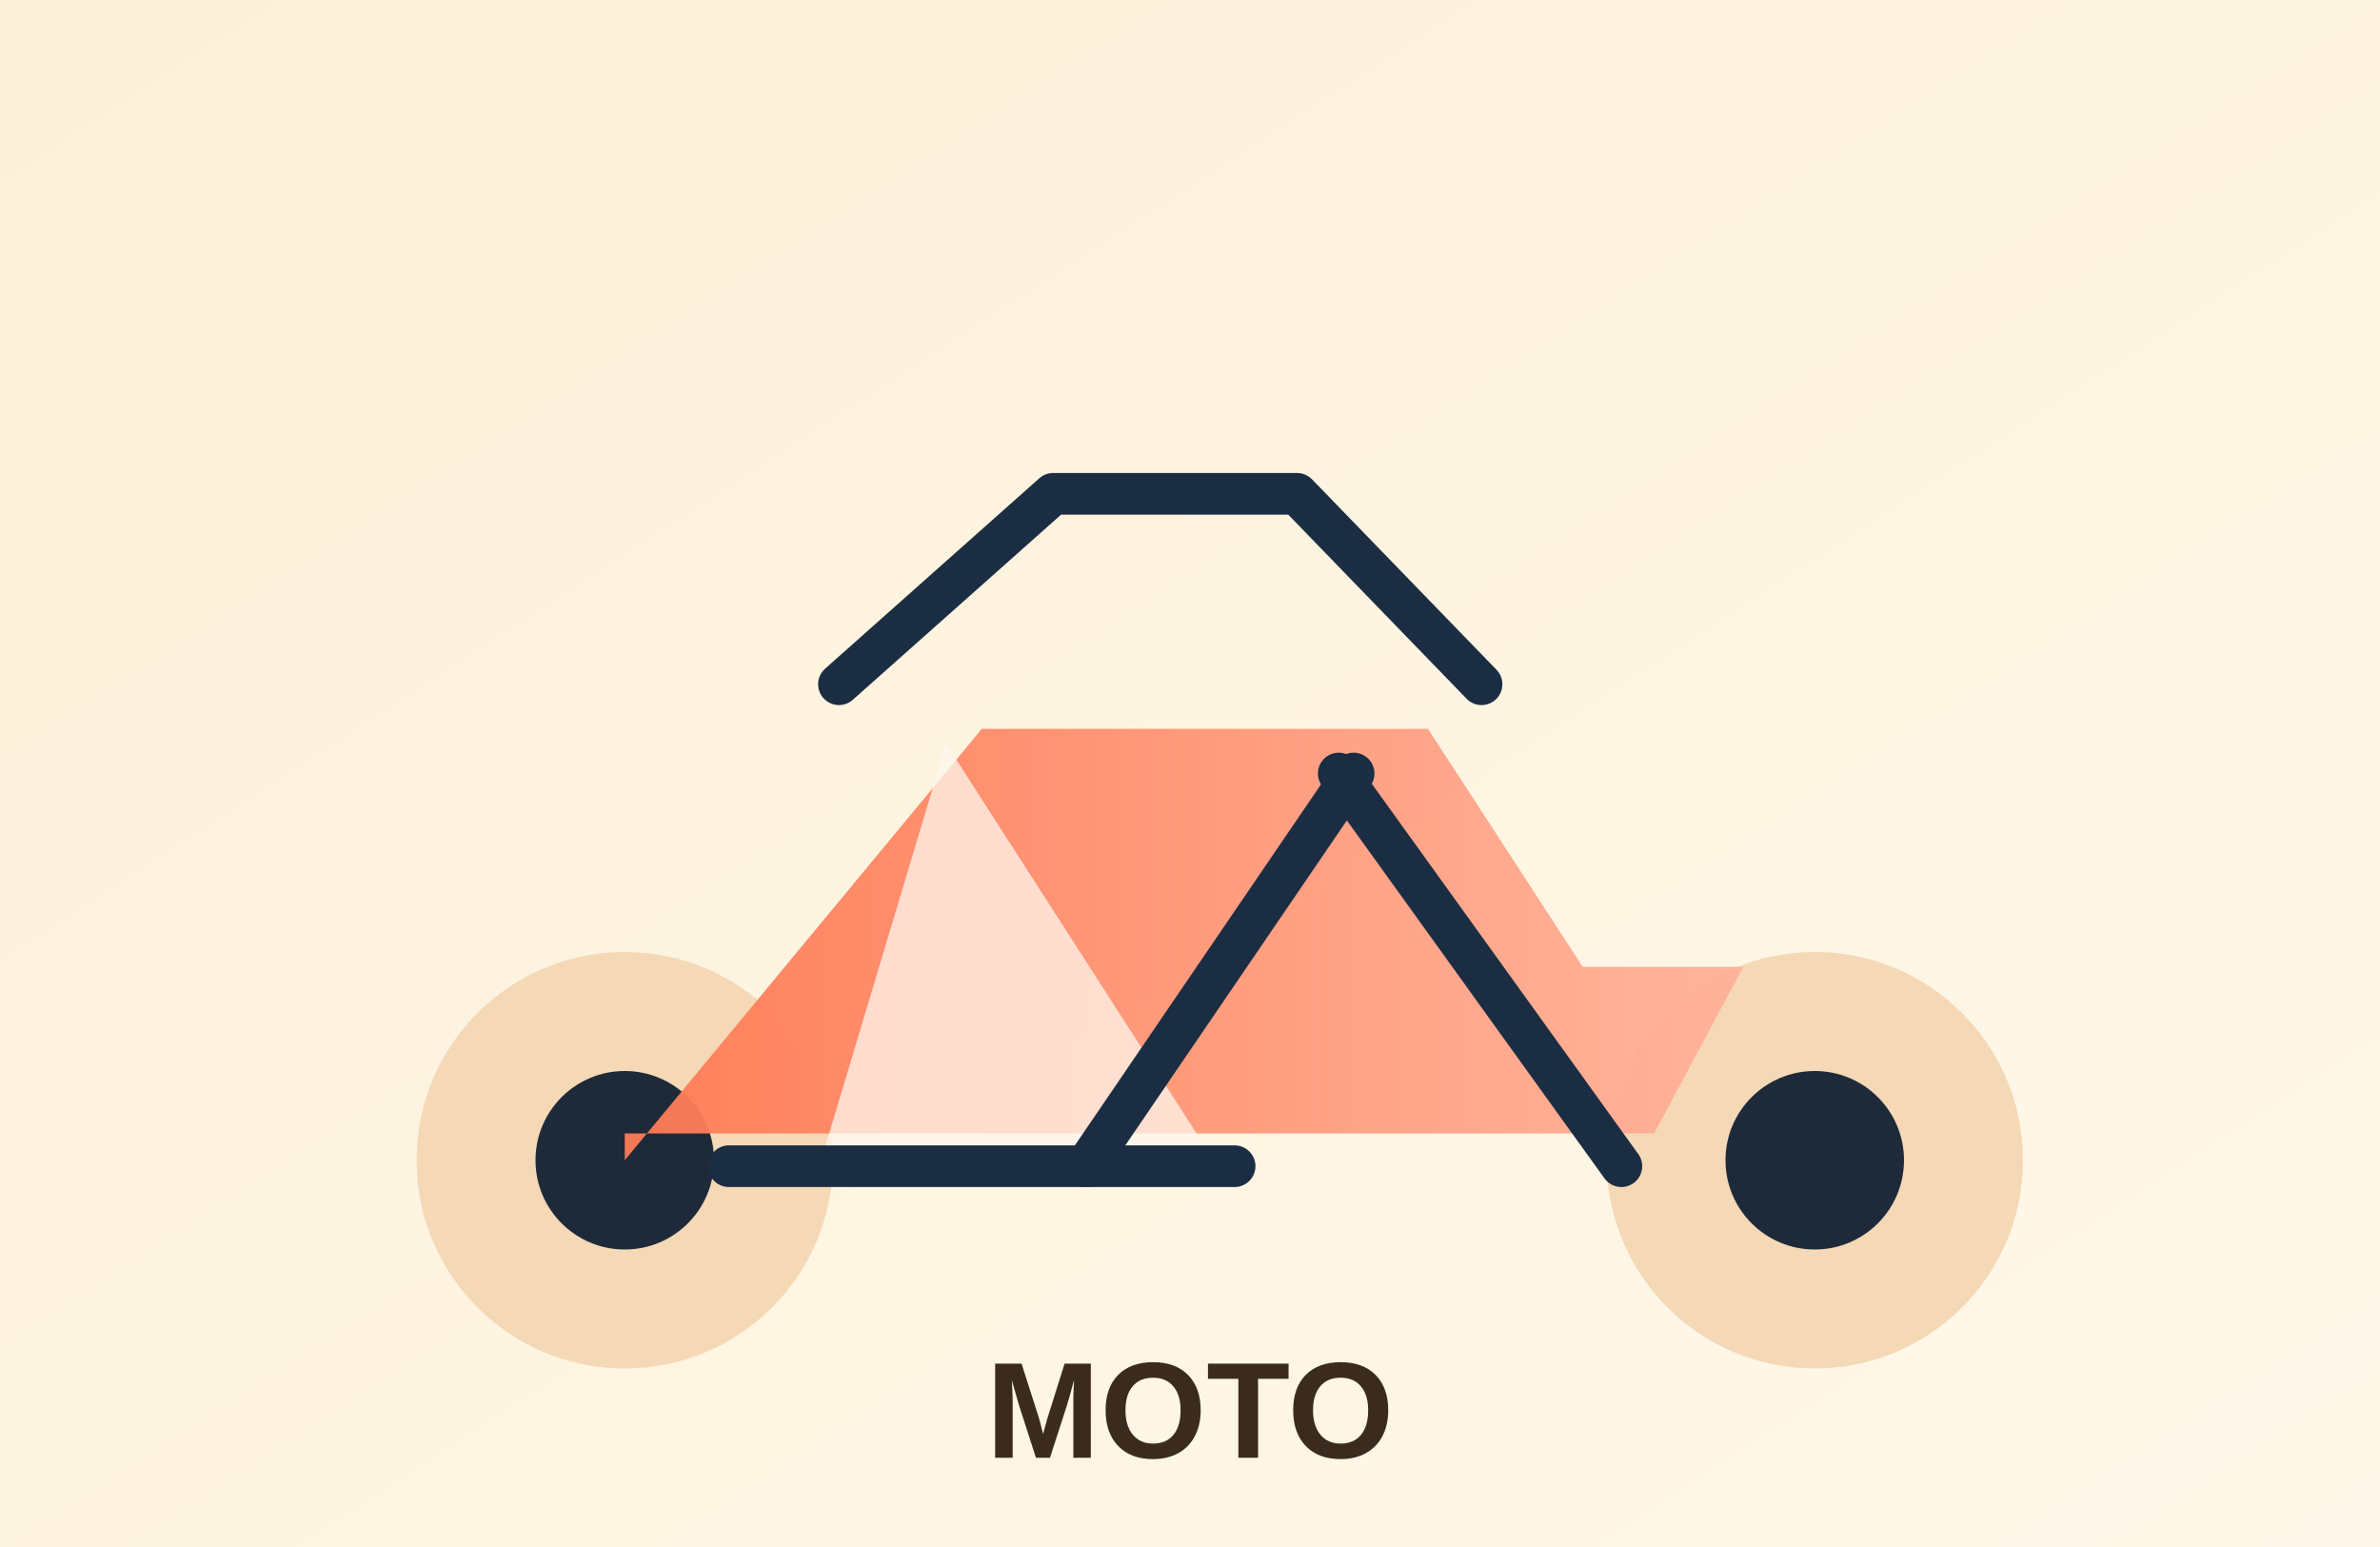
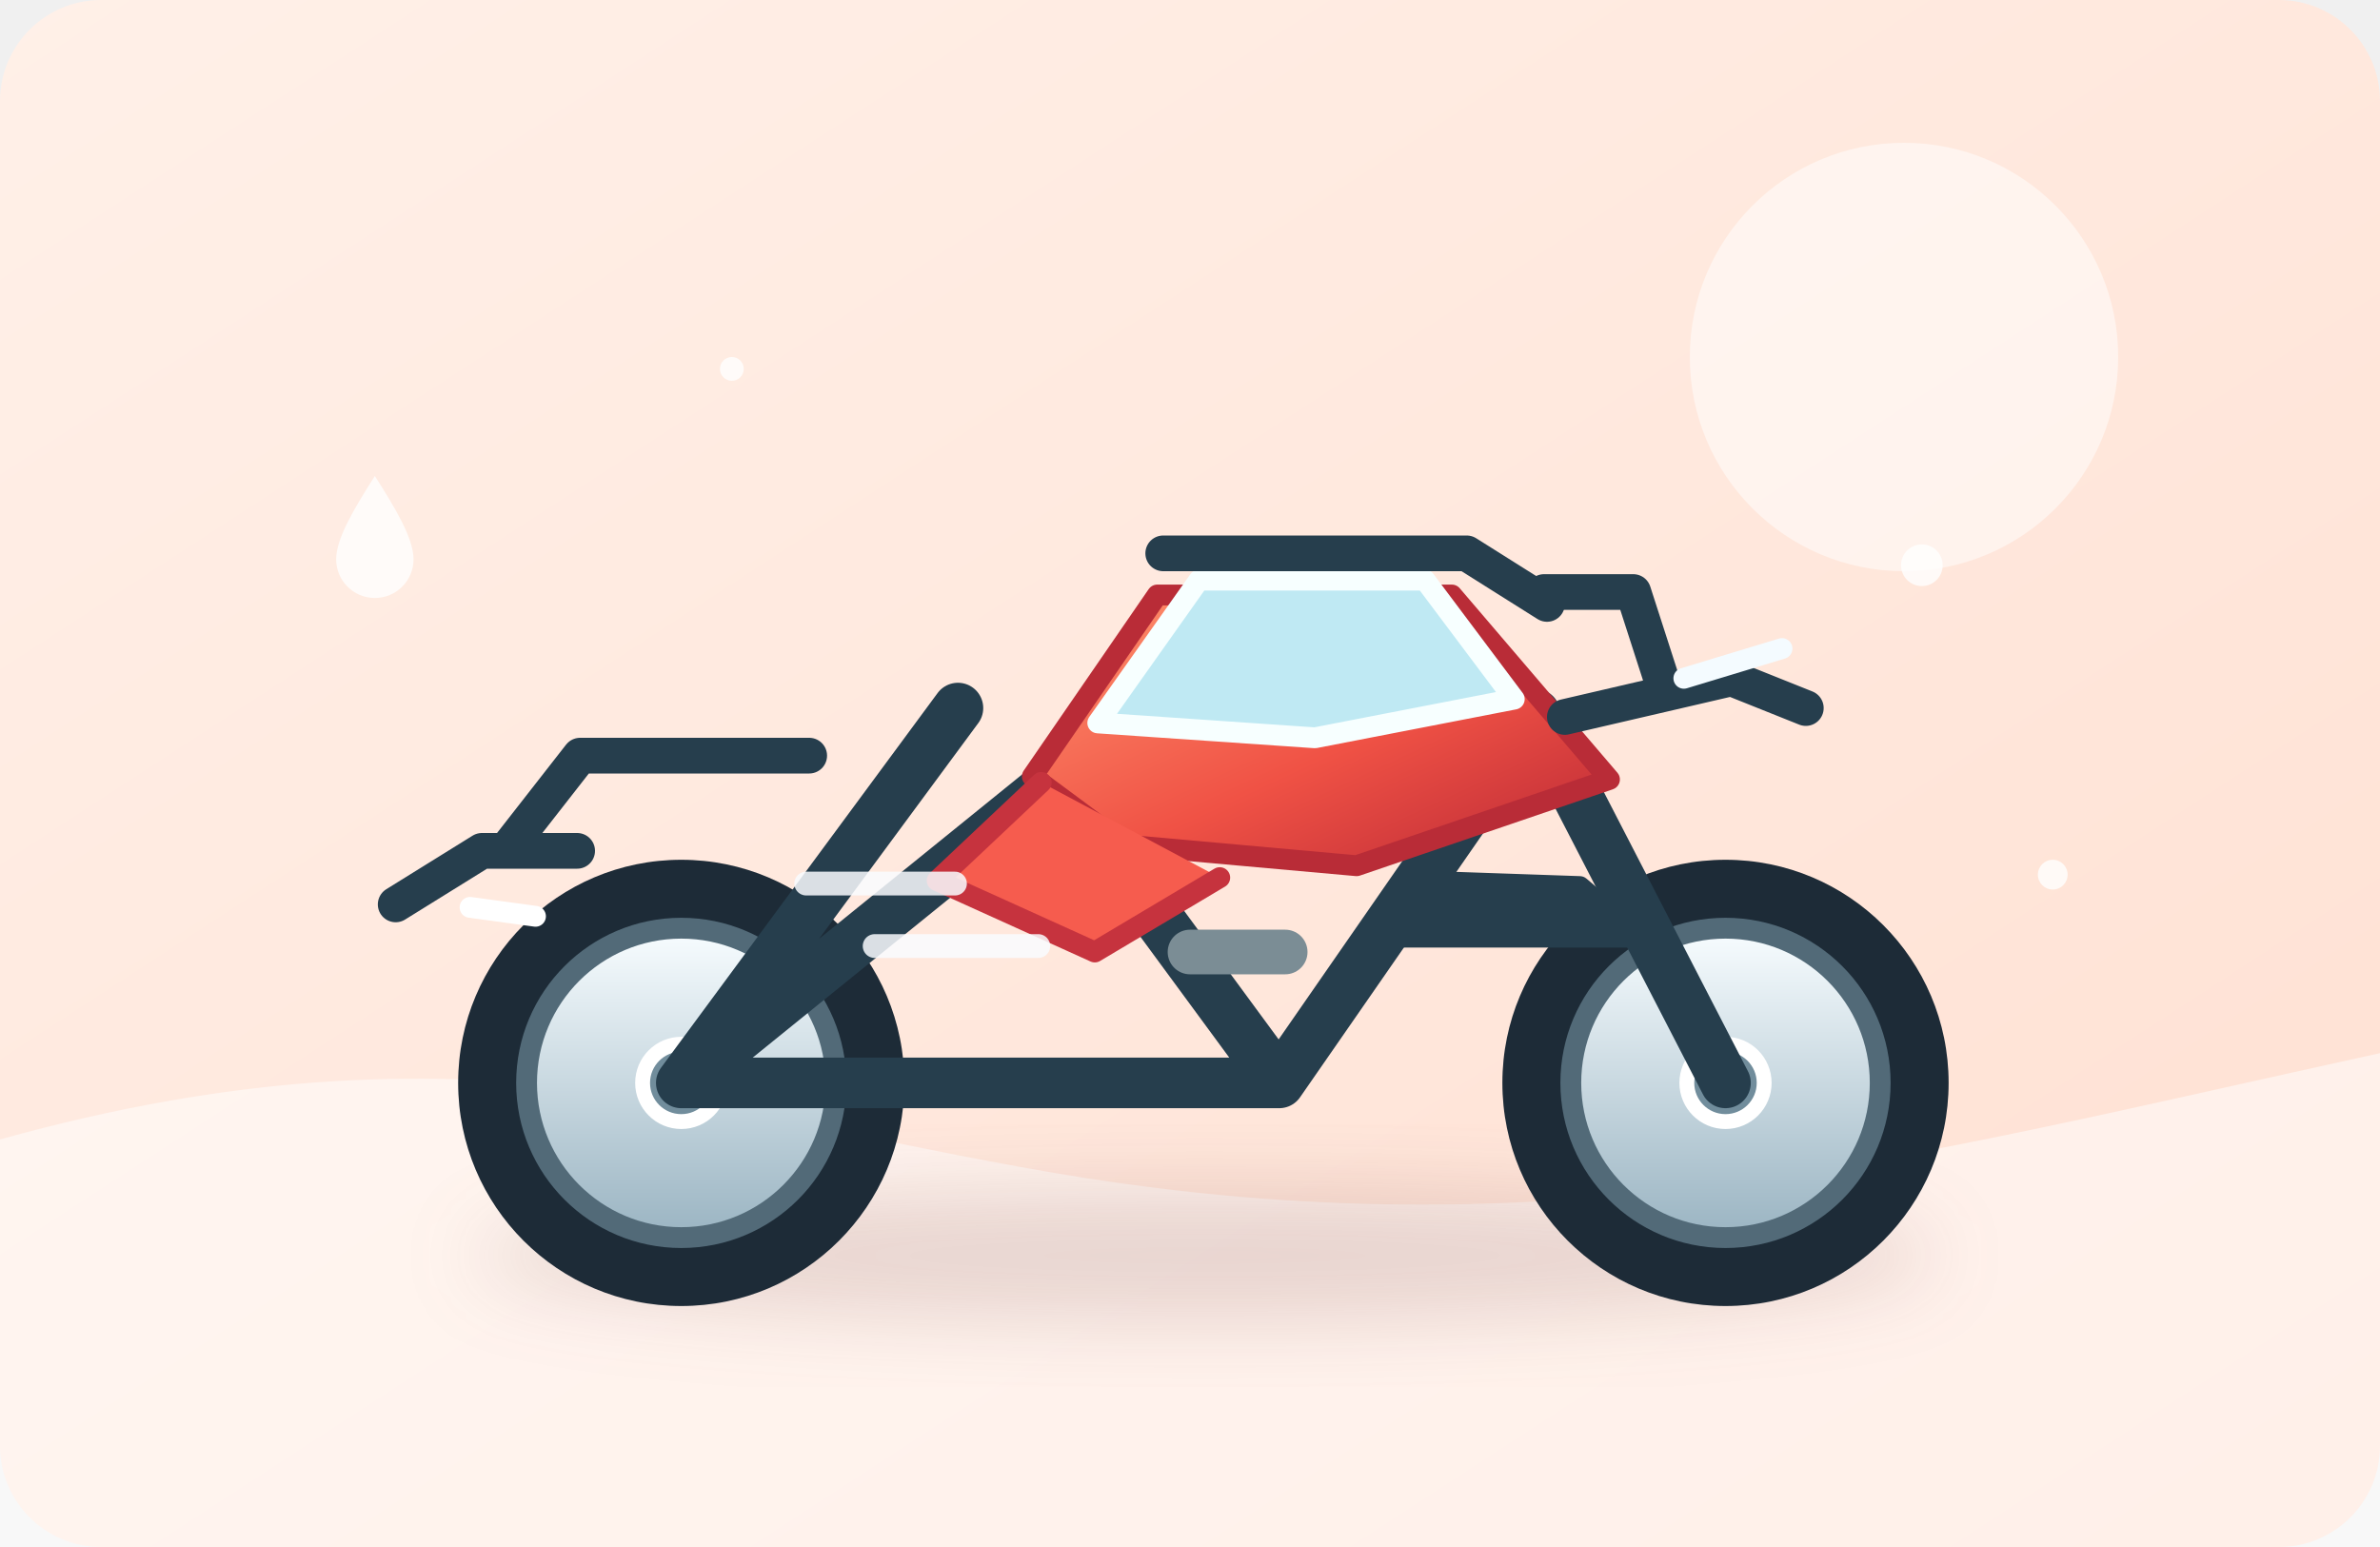
<svg xmlns="http://www.w3.org/2000/svg" viewBox="0 0 800 520" role="img" aria-labelledby="title desc">
  <defs>
-     <linearGradient id="bg2" x1="0" y1="0" x2="1" y2="1">
-       <stop offset="0%" stop-color="#fcf0d8" />
-       <stop offset="100%" stop-color="#fff8ea" />
+     <linearGradient id="bg" x1="0" y1="0" x2="1" y2="1">
+       <stop stop-color="#fff0e8" />
+       <stop offset="1" stop-color="#ffe0d2" />
    </linearGradient>
-     <linearGradient id="bikeBody" x1="0" y1="0" x2="1" y2="0">
-       <stop offset="0%" stop-color="#ff7b54" />
-       <stop offset="100%" stop-color="#ffb199" />
+     <linearGradient id="body" x1="0" y1="0" x2="1" y2="1">
+       <stop stop-color="#ff946f" />
+       <stop offset=".55" stop-color="#f05245" />
+       <stop offset="1" stop-color="#b92735" />
    </linearGradient>
+     <linearGradient id="metal" x1="0" y1="0" x2="0" y2="1">
+       <stop stop-color="#f8fdff" />
+       <stop offset="1" stop-color="#9ab4c2" />
+     </linearGradient>
+     <filter id="shadow" x="-.2" y="-.5" width="1.4" height="2">
+       <feGaussianBlur stdDeviation="13" />
+     </filter>
  </defs>
-   <rect width="800" height="520" fill="url(#bg2)" />
-   <circle cx="210" cy="390" r="70" fill="#f5d8b6" />
-   <circle cx="610" cy="390" r="70" fill="#f5d8b6" />
-   <circle cx="210" cy="390" r="30" fill="#1e2a39" />
-   <circle cx="610" cy="390" r="30" fill="#1e2a39" />
-   <path d="M210 390l120-145h150l52 80H586l-30 56H210z" fill="url(#bikeBody)" opacity="0.95" />
-   <path d="M318 250l90 140h-132l42-140z" fill="#fff7ed" opacity="0.75" />
-   <path d="M245 392h170" stroke="#1b2d42" stroke-width="14" stroke-linecap="round" />
-   <path d="M365 392l90-132" stroke="#1b2d42" stroke-width="14" stroke-linecap="round" />
-   <path d="M450 260l95 132" stroke="#1b2d42" stroke-width="14" stroke-linecap="round" />
-   <path d="M282 230l72-64h82l62 64" fill="none" stroke="#1b2d42" stroke-width="14" stroke-linecap="round" stroke-linejoin="round" />
-   <text x="400" y="490" text-anchor="middle" font-family="Arial, Helvetica, sans-serif" font-size="46" font-weight="700" fill="#3b2b1f">MOTO</text>
+   <rect width="800" height="520" rx="34" fill="url(#bg)" />
+   <circle cx="640" cy="120" r="72" fill="#fff" opacity=".5" />
+   <path d="M0 383c158-44 245-6 365 13 161 25 275-7 435-42v166H0z" fill="#fff" opacity=".5" />
+   <ellipse cx="405" cy="422" rx="246" ry="22" fill="#773f40" opacity=".17" filter="url(#shadow)" />
+   <g transform="translate(0 3)" stroke-linecap="round" stroke-linejoin="round">
+     <circle cx="229" cy="361" r="75" fill="#1d2b37" />
+     <circle cx="229" cy="361" r="52" fill="url(#metal)" stroke="#526a78" stroke-width="7" />
+     <circle cx="229" cy="361" r="13" fill="#718d9c" stroke="#fff" stroke-width="5" />
+     <circle cx="580" cy="361" r="75" fill="#1d2b37" />
+     <circle cx="580" cy="361" r="52" fill="url(#metal)" stroke="#526a78" stroke-width="7" />
+     <circle cx="580" cy="361" r="13" fill="#718d9c" stroke="#fff" stroke-width="5" />
+     <path d="m229 361 126-102 75 102H229l93-126m108 126 86-124 64 124" fill="none" stroke="#263e4d" stroke-width="17" />
+     <path d="m347 258 42-61h99l53 62-85 29-78-7z" fill="url(#body)" stroke="#b92c37" stroke-width="7" />
+     <path d="m369 240 34-48h76l30 40-67 13z" fill="#bfe9f3" stroke="#f7ffff" stroke-width="7" />
+     <path d="M391 183h102l27 17" fill="none" stroke="#263e4d" stroke-width="12" />
+     <path d="m473 293 58 2 20 17h-81" fill="#263e4d" stroke="#263e4d" stroke-width="7" />
+     <path d="m526 238 56-13 25 10m-48-8-10-31h-30" fill="none" stroke="#263e4d" stroke-width="12" />
+     <path d="m566 225 33-10" stroke="#f4fbff" stroke-width="7" />
+     <path d="M194 283h-32l-29 18m37-18 25-32h77" fill="none" stroke="#263e4d" stroke-width="12" />
+     <path d="m158 302 22 3" stroke="#fff" stroke-width="7" />
+     <path d="m350 260-35 33 53 24 42-25" fill="#f65c4e" stroke="#c6333e" stroke-width="7" />
+     <path d="m400 317 32 0" stroke="#7b8d95" stroke-width="15" />
+     <path d="m271 294 50 0m-27 21 55 0" stroke="#f9fcff" stroke-width="8" opacity=".85" />
+   </g>
+   <g fill="#fff" opacity=".8">
+     <path d="M126 160c-7 11-13 21-13 28a13 13 0 0 0 26 0c0-7-6-17-13-28z" />
+     <circle cx="690" cy="294" r="5" />
+     <circle cx="646" cy="190" r="7" />
+     <circle cx="246" cy="124" r="4" />
+   </g>
</svg>
